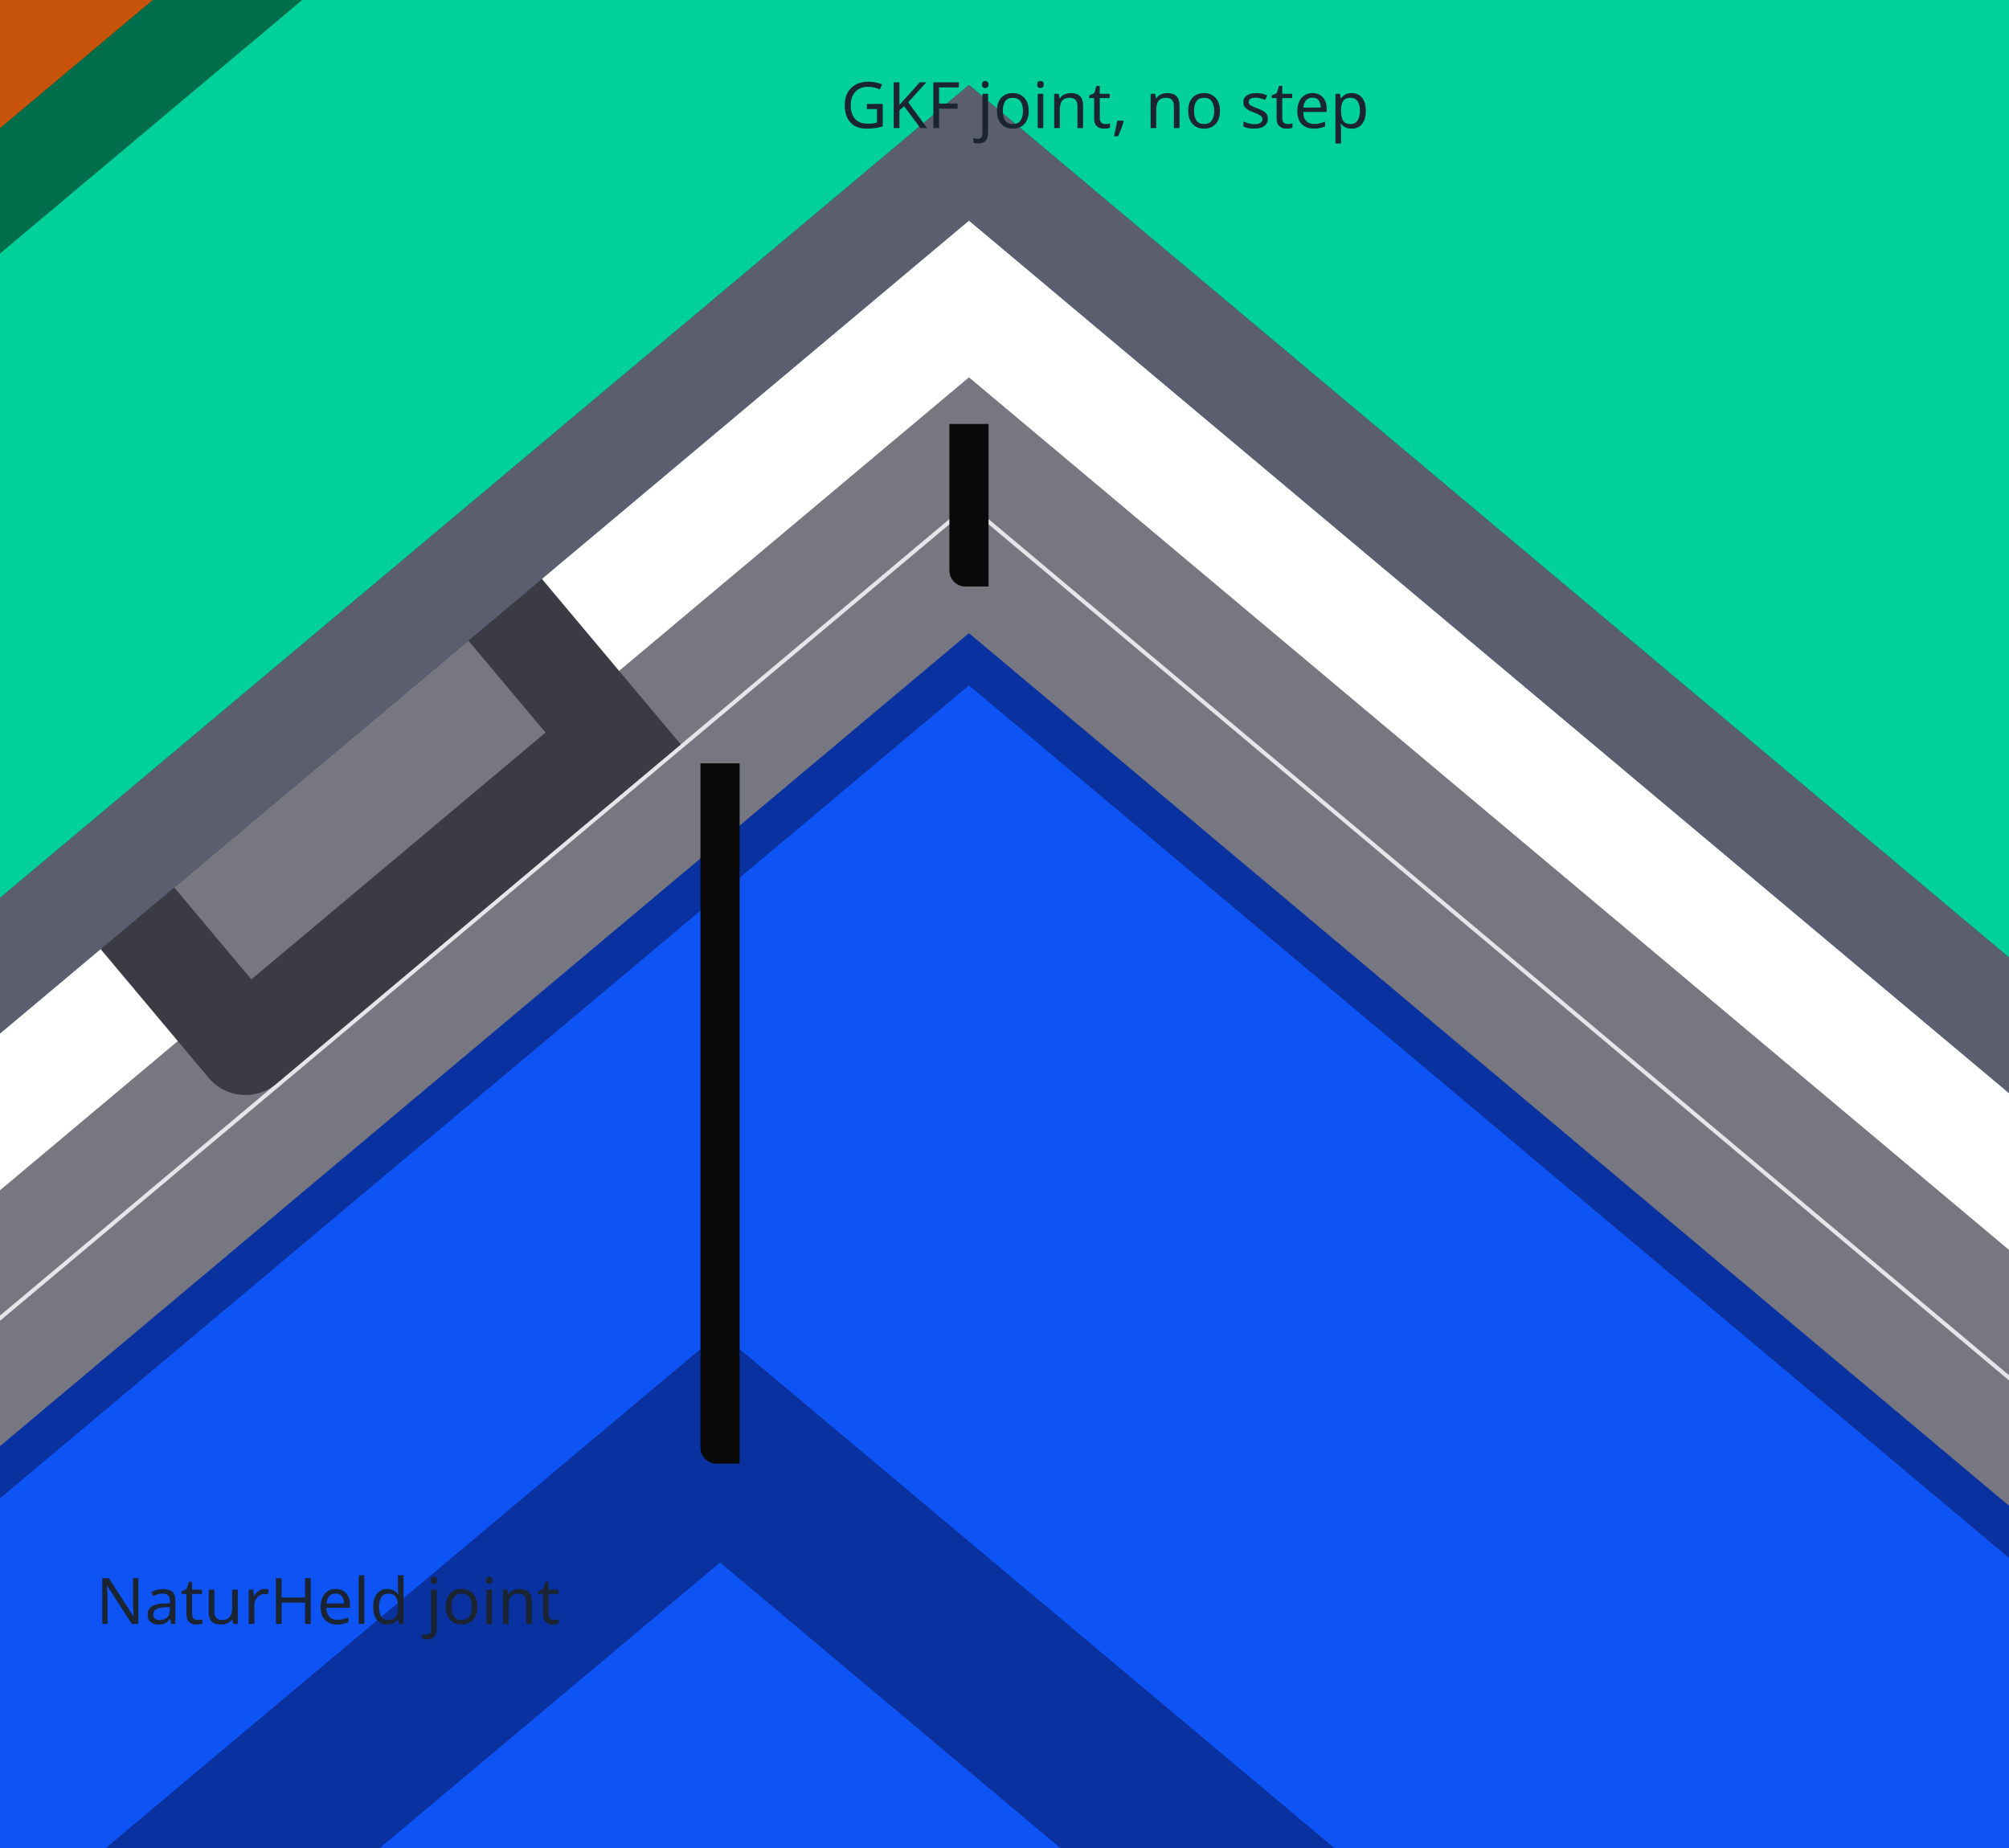
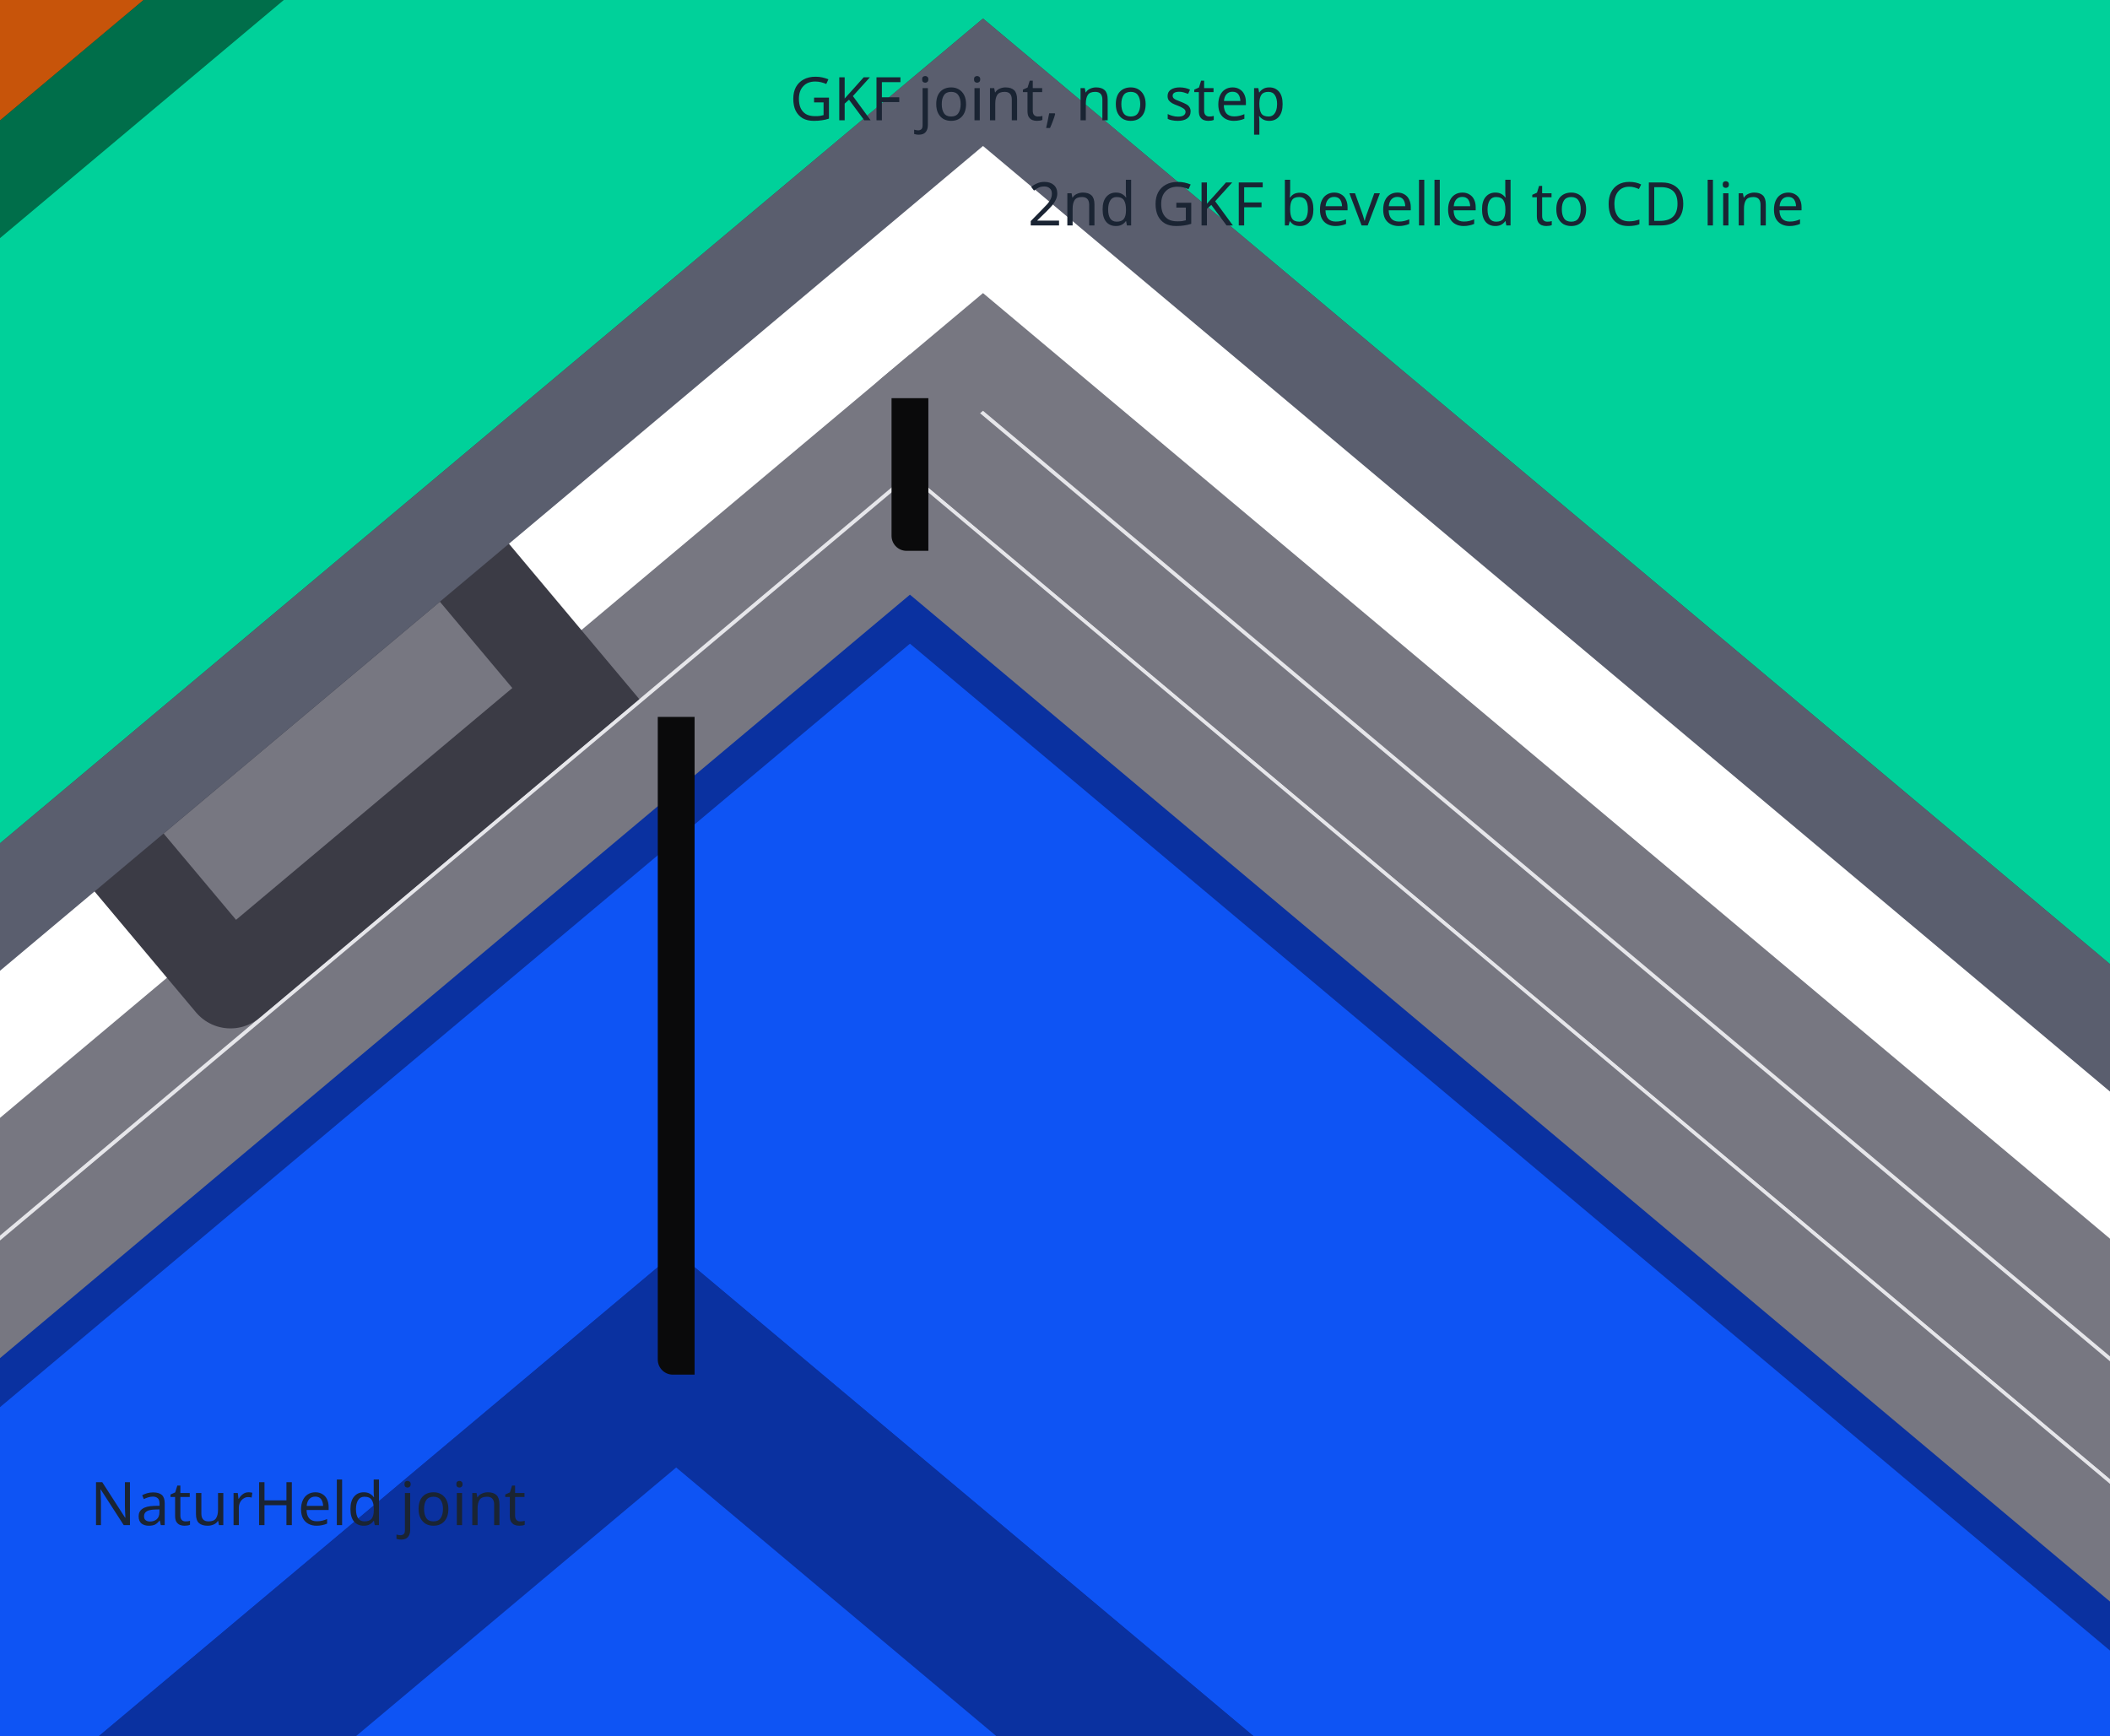
- <svg xmlns="http://www.w3.org/2000/svg" width="251.11mm" height="230.97mm" viewBox="2360.00 -5421.61 251.11 230.97" version="1.1">
+ <svg xmlns="http://www.w3.org/2000/svg" width="280.84mm" height="230.97mm" viewBox="2360.00 -5421.61 280.84 230.97" version="1.1">
  <g transform="scale(1,-1)" stroke-linecap="round">
    <g fill="rgb(230,115,20)" stroke="rgb(119,49,0)" stroke-width="12.0" id="floor">
      <path d="M -465.0,-150.0 L 5815.0,-150.0 L 5815.0,0.0 L -465.0,0.0 L -465.0,-150.0" />
    </g>
    <g fill="rgb(69,230,24)" stroke="rgb(24,119,10)" stroke-width="12.0" id="eps">
      <path d="M -465.0,-150.0 L -265.0,-150.0 L -265.0,3200.0 L -465.0,3200.0 L -465.0,-150.0" />
      <path d="M 5615.0,-150.0 L 5815.0,-150.0 L 5815.0,3200.0 L 5615.0,3200.0 L 5615.0,-150.0" />
    </g>
    <g fill="rgb(224,69,39)" stroke="rgb(129,30,14)" stroke-width="12.0" id="masonry">
      <path d="M -265.0,-150.0 L -15.0,-150.0 L -15.0,3200.0 L -265.0,3200.0 L -265.0,-150.0" />
      <path d="M 5365.0,-150.0 L 5615.0,-150.0 L 5615.0,3200.0 L 5365.0,3200.0 L 5365.0,-150.0" />
    </g>
    <g fill="rgb(255,224,119)" stroke="rgb(170,139,49)" stroke-width="12.0" id="plaster">
      <path d="M -15.0,0.0 L 0.0,0.0 L 0.0,3200.0 L -15.0,3200.0 L -15.0,0.0" />
      <path d="M 5350.0,0.0 L 5365.0,0.0 L 5365.0,3200.0 L 5350.0,3200.0 L 5350.0,0.0" />
    </g>
    <g fill="rgb(255,150,0)" stroke="rgb(160,80,0)" stroke-width="12.0" id="furniture">
      <path d="M 4900.0,0.0 L 5350.0,0.0 L 5350.0,2450.0 L 4900.0,2450.0 L 4900.0,0.0" />
    </g>
    <g fill="rgb(199,84,10)" stroke="rgb(110,39,0)" stroke-width="12.0" id="wall_plate">
      <path d="M -210.0,3200.0 L -70.0,3200.0 L -70.0,3300.0 L -210.0,3300.0 L -210.0,3200.0" />
      <path d="M 5420.0,3200.0 L 5560.0,3200.0 L 5560.0,3300.0 L 5420.0,3300.0 L 5420.0,3200.0" />
    </g>
    <g fill="rgb(199,84,10)" stroke="rgb(110,39,0)" stroke-width="12.0" id="rafters">
      <path d="M -545.0,3169.026 L 2675.0,5870.927 L 5895.0,3169.026 L 5895.0,2960.161 L 2675.0,5662.062 L -545.0,2960.161 L -545.0,3169.026" />
    </g>
    <g fill="rgb(0,209,154)" stroke="rgb(0,110,74)" stroke-width="12.0" id="plenum_wool">
-       <path d="M 0.0,3321.255 L 2481.114,5403.158 L 4900.714,3372.872 L 5350.0,3327.0 L 5350.0,3417.47 L 2675.0,5662.062 L 0.0,3417.47 L 0.0,3321.255" />
+       <path d="M 0.0,3321.255 L 2490.838,5411.317 L 4900.714,3389.19 L 5350.0,3327.0 L 5350.0,3417.47 L 2675.0,5662.062 L 0.0,3417.47 L 0.0,3321.255" />
    </g>
    <g fill="rgb(69,69,80)" stroke="rgb(30,30,39)" stroke-width="12.0" id="racking_strap">
      <path d="M 419.139,3766.558 L 449.781,3792.27 L 448.495,3793.802 L 417.853,3768.091 L 419.139,3766.558" />
      <path d="M 1855.472,4971.785 L 1886.114,4997.497 L 1884.828,4999.029 L 1854.186,4973.317 L 1855.472,4971.785" />
      <path d="M 3704.259,4795.8 L 3734.901,4770.089 L 3736.186,4771.621 L 3705.544,4797.332 L 3704.259,4795.8" />
    </g>
    <g fill="none" stroke="rgb(234,14,14)" stroke-width="22.0" id="roofing">
      <path d="M -545.0,3355.699 L 2675.0,6057.6 L 5895.0,3355.699" />
    </g>
    <g fill="rgb(14,84,244)" stroke="rgb(10,49,160)" stroke-width="22.0" id="slope_naturheld_140">
      <path d="M 0.0,3184.84 L 2450.0,5240.635 L 2481.114,5214.526 L 4900.0,3184.84 L 4900.0,3320.603 L 2481.114,5350.289 L 2450.0,5324.181 L 0.0,3268.387 L 0.0,3184.84" />
      <path d="M 0.0,3184.84 L 2450.0,5240.635 L 4900.0,3184.84" />
    </g>
    <g fill="rgb(230,230,234)" stroke="rgb(119,119,129)" stroke-width="12.0" id="slope_gkf">
-       <path d="M 0.0,3268.387 L 2481.114,5350.289 L 4933.667,3292.353 L 4941.702,3301.928 L 2481.114,5366.606 L 0.0,3284.704 L 0.0,3268.387" />
+       <path d="M 0.0,3268.387 L 2481.114,5350.289 L 4925.632,3299.095 L 4933.667,3308.67 L 2481.114,5366.606 L 0.0,3284.704 L 0.0,3268.387" />
+       <path d="M 2481.114,5366.606 L 4933.667,3308.67 L 4941.702,3318.246 L 2490.838,5374.765 L 2481.114,5366.606" />
    </g>
    <g fill="rgb(20,20,23)" stroke="rgb(10,10,11)" stroke-width="4.0" id="board_joint">
      <path d="M 2449.55,5240.635 L 2450.45,5240.635 L 2450.45,5324.181 L 2449.55,5324.181 L 2449.55,5240.635" />
      <path d="M 2480.664,5350.289 L 2481.564,5350.289 L 2481.564,5366.606 L 2480.664,5366.606 L 2480.664,5350.289" />
    </g>
    <g fill="rgb(119,119,129)" stroke="rgb(59,59,69)" stroke-width="12.0" id="slope_cd">
      <path d="M 475.567,3683.752 L 521.53,3722.32 L 504.175,3743.003 L 458.212,3704.436 L 475.567,3683.752" />
      <path d="M 954.345,4085.495 L 1000.308,4124.062 L 982.952,4144.745 L 936.99,4106.178 L 954.345,4085.495" />
      <path d="M 1433.123,4487.237 L 1479.085,4525.804 L 1461.73,4546.487 L 1415.767,4507.92 L 1433.123,4487.237" />
      <path d="M 1911.901,4888.979 L 1957.863,4927.546 L 1940.508,4948.23 L 1894.545,4909.662 L 1911.901,4888.979" />
      <path d="M 2390.678,5290.721 L 2436.641,5329.289 L 2419.286,5349.972 L 2373.323,5311.405 L 2390.678,5290.721" />
-       <path d="M 2993.514,4936.652 L 3039.477,4898.085 L 3056.832,4918.768 L 3010.869,4957.335 L 2993.514,4936.652" />
-       <path d="M 3472.292,4534.91 L 3518.255,4496.342 L 3535.61,4517.026 L 3489.647,4555.593 L 3472.292,4534.91" />
-       <path d="M 3951.07,4133.167 L 3997.032,4094.6 L 4014.388,4115.283 L 3968.425,4153.851 L 3951.07,4133.167" />
-       <path d="M 4429.847,3731.425 L 4475.81,3692.858 L 4493.165,3713.541 L 4447.203,3752.108 L 4429.847,3731.425" />
-       <path d="M 4916.299,3324.549 L 4881.061,3354.117 L 4897.131,3373.269 L 4932.369,3343.7 L 4916.299,3324.549" />
+       <path d="M 3001.549,4946.228 L 3047.512,4907.66 L 3064.867,4928.344 L 3018.904,4966.911 L 3001.549,4946.228" />
+       <path d="M 3480.327,4544.485 L 3526.289,4505.918 L 3543.645,4526.601 L 3497.682,4565.169 L 3480.327,4544.485" />
+       <path d="M 3959.104,4142.743 L 4005.067,4104.176 L 4022.422,4124.859 L 3976.46,4163.426 L 3959.104,4142.743" />
+       <path d="M 4437.882,3741.001 L 4483.845,3702.434 L 4501.2,3723.117 L 4455.238,3761.684 L 4437.882,3741.001" />
+       <path d="M 4916.299,3340.867 L 4881.061,3370.435 L 4897.131,3389.586 L 4932.369,3360.018 L 4916.299,3340.867" />
    </g>
    <g fill="rgb(199,205,215)" stroke="rgb(90,94,110)" stroke-width="12.0" id="slope_foil">
-       <path d="M 0.0,3319.95 L 2481.114,5401.852 L 4900.072,3372.106 L 4900.714,3372.872 L 2481.114,5403.158 L 0.0,3321.255 L 0.0,3319.95" />
+       <path d="M 0.0,3319.95 L 2490.838,5410.011 L 4900.072,3388.424 L 4900.714,3389.19 L 2490.838,5411.317 L 0.0,3321.255 L 0.0,3319.95" />
    </g>
    <g fill="rgb(90,90,100)" stroke="rgb(39,39,49)" stroke-width="12.0" id="slope_nonius">
      <path d="M 952.311,4119.034 L 967.631,4131.889 L 920.898,4187.584 L 905.577,4174.729 L 952.311,4119.034" />
      <path d="M 1909.866,4922.518 L 1925.187,4935.374 L 1878.453,4991.069 L 1863.132,4978.213 L 1909.866,4922.518" />
-       <path d="M 3026.19,4944.479 L 3041.511,4931.624 L 3248.462,5178.259 L 3233.142,5191.114 L 3026.19,4944.479" />
-       <path d="M 3983.746,4140.995 L 3999.067,4128.139 L 4206.018,4374.774 L 4190.697,4387.63 L 3983.746,4140.995" />
+       <path d="M 3034.225,4954.055 L 3049.546,4941.199 L 3248.462,5178.259 L 3233.142,5191.114 L 3034.225,4954.055" />
+       <path d="M 3991.781,4150.571 L 4007.102,4137.715 L 4206.018,4374.774 L 4190.697,4387.63 L 3991.781,4150.571" />
    </g>
    <g fill="rgb(14,84,244)" stroke="rgb(10,49,160)" stroke-width="22.0" id="soffit_naturheld_140">
      <path d="M 4900.0,2470.0 L 5350.0,2470.0 L 5350.0,2514.0 L 4944.0,2514.0 L 4944.0,3283.682 L 4900.0,3287.5 L 4900.0,2470.0" />
      <path d="M 4900.0,2450.0 L 5350.0,2450.0 L 5350.0,2470.0 L 4900.0,2470.0" />
      <line x1="4900.0" y1="3184.84" x2="4900.0" y2="2470.0" />
      <line x1="4900.0" y1="2470.0" x2="5350.0" y2="2470.0" />
    </g>
    <g fill="rgb(0,209,154)" stroke="rgb(0,110,74)" stroke-width="12.0" id="soffit_mineral_wool">
      <path d="M 4944.0,2514.0 L 5350.0,2514.0 L 5350.0,2961.606 L 4944.0,2961.606 L 4944.0,2514.0" />
    </g>
    <g fill="rgb(119,119,129)" stroke="rgb(59,59,69)" stroke-width="12.0" id="soffit_ud">
      <path d="M 5304.0,2517.0 L 5332.0,2517.0 L 5332.0,2544.0 L 5304.0,2544.0 L 5304.0,2517.0" />
-       <path d="M 4943.0,3304.0 L 4944.0,3304.0 L 4944.0,3326.0 L 4943.0,3326.0 L 4943.0,3304.0" />
-       <path d="M 4943.0,3304.0 L 4944.0,3304.0 L 4940.047,3304.623 L 4939.404,3303.857 L 4943.0,3304.0" />
-       <path d="M 4939.404,3303.857 L 4940.047,3304.623 L 4918.597,3322.621 L 4917.954,3321.855 L 4939.404,3303.857" />
-       <path d="M 4917.954,3321.855 L 4935.31,3342.538 L 4934.544,3343.181 L 4917.188,3322.498 L 4917.954,3321.855" />
-       <path d="M 4917.188,3322.498 L 4877.354,3355.923 L 4877.997,3356.689 L 4917.831,3323.264 L 4917.188,3322.498" />
-       <path d="M 4933.901,3342.415 L 4894.067,3375.84 L 4894.709,3376.606 L 4934.544,3343.181 L 4933.901,3342.415" />
+       <path d="M 4943.0,3301.0 L 4944.0,3301.0 L 4944.0,3320.318 L 4943.0,3320.318 L 4943.0,3301.0" />
+       <path d="M 4943.0,3320.318 L 4944.0,3320.318 L 4940.047,3320.94 L 4939.404,3320.174 L 4943.0,3320.318" />
+       <path d="M 4939.404,3320.174 L 4940.047,3320.94 L 4918.597,3338.938 L 4917.954,3338.172 L 4939.404,3320.174" />
+       <path d="M 4917.954,3338.172 L 4935.31,3358.856 L 4934.544,3359.498 L 4917.188,3338.815 L 4917.954,3338.172" />
+       <path d="M 4917.188,3338.815 L 4877.354,3372.24 L 4877.997,3373.006 L 4917.831,3339.581 L 4917.188,3338.815" />
+       <path d="M 4933.901,3358.732 L 4894.067,3392.157 L 4894.709,3392.923 L 4934.544,3359.498 L 4933.901,3358.732" />
    </g>
    <g fill="rgb(230,230,234)" stroke="rgb(119,119,129)" stroke-width="12.0" id="soffit_gkf">
      <path d="M 4944.0,3287.5 L 5420.0,3287.5 L 5420.0,3300.0 L 4944.0,3300.0 L 4944.0,3287.5" />
    </g>
    <g fill="rgb(119,119,129)" stroke="rgb(59,59,69)" stroke-width="12.0" id="soffit_cd">
      <path d="M 4944.0,2517.0 L 4971.0,2517.0 L 4971.0,3287.5 L 4944.0,3287.5 L 4944.0,2517.0" />
      <path d="M 4971.0,2517.0 L 5304.0,2517.0 L 5304.0,2544.0 L 4971.0,2544.0 L 4971.0,2517.0" />
      <path d="M 4944.0,3300.0 L 5004.0,3300.0 L 5004.0,3327.0 L 4944.0,3327.0 L 4944.0,3300.0" />
    </g>
    <g fill="rgb(39,39,39)" stroke="rgb(20,20,20)" stroke-width="12.0" id="joint_acrylic">
-       <path d="M 4941.702,3301.928 L 4933.667,3292.353 L 4935.965,3290.424 L 4944.0,3300.0 L 4941.702,3301.928" />
+       <path d="M 4941.702,3318.246 L 4925.632,3299.095 L 4927.93,3297.166 L 4944.0,3316.318 L 4941.702,3318.246" />
    </g>
    <g fill="rgb(20,20,23)" stroke="rgb(10,10,11)" stroke-width="2.0" id="joint_screw">
      <path d="M 4941.4,3311.0 L 4943.0,3311.0 L 4943.0,3319.0 L 4941.4,3319.0 L 4941.4,3311.0" />
      <path d="M 4943.0,3313.25 L 4952.5,3313.25 L 4952.5,3316.75 L 4943.0,3316.75 L 4943.0,3313.25" />
    </g>
    <g fill="rgb(90,90,100)" stroke="rgb(39,39,49)" stroke-width="12.0" id="soffit_nonius">
      <path d="M 4964.0,3327.0 L 4984.0,3327.0 L 4984.0,3732.972 L 4964.0,3732.972 L 4964.0,3327.0" />
      <path d="M 5365.0,3284.5 L 5420.0,3284.5 L 5420.0,3287.5 L 5365.0,3287.5 L 5365.0,3284.5" />
      <path d="M 5417.0,3232.5 L 5420.0,3232.5 L 5420.0,3287.5 L 5417.0,3287.5 L 5417.0,3232.5" />
      <path d="M 4947.5,3287.5 L 4967.5,3287.5 L 4967.5,3300.0 L 4947.5,3300.0 L 4947.5,3287.5" />
      <path d="M 5255.0,2514.0 L 5332.0,2514.0 L 5332.0,2517.0 L 5255.0,2517.0 L 5255.0,2514.0" />
      <path d="M 5332.0,2517.0 L 5335.0,2517.0 L 5335.0,2594.0 L 5332.0,2594.0 L 5332.0,2517.0" />
    </g>
    <g fill="rgb(167,176,187)" stroke="rgb(69,78,90)" stroke-width="12.0" id="soffit_duct">
      <path d="M 5344.0,3197.5 L 5341.274,3218.206 L 5333.282,3237.5 L 5320.569,3254.069 L 5304.0,3266.782 L 5284.706,3274.774 L 5264.0,3277.5 L 5243.294,3274.774 L 5224.0,3266.782 L 5207.431,3254.069 L 5194.718,3237.5 L 5186.726,3218.206 L 5184.0,3197.5 L 5186.726,3176.794 L 5194.718,3157.5 L 5207.431,3140.931 L 5224.0,3128.218 L 5243.294,3120.226 L 5264.0,3117.5 L 5284.706,3120.226 L 5304.0,3128.218 L 5320.569,3140.931 L 5333.282,3157.5 L 5341.274,3176.794 L 5344.0,3197.5" />
      <path d="M 5179.0,3197.5 L 5176.274,3218.206 L 5168.282,3237.5 L 5155.569,3254.069 L 5139.0,3266.782 L 5119.706,3274.774 L 5099.0,3277.5 L 5078.294,3274.774 L 5059.0,3266.782 L 5042.431,3254.069 L 5029.718,3237.5 L 5021.726,3218.206 L 5019.0,3197.5 L 5021.726,3176.794 L 5029.718,3157.5 L 5042.431,3140.931 L 5059.0,3128.218 L 5078.294,3120.226 L 5099.0,3117.5 L 5119.706,3120.226 L 5139.0,3128.218 L 5155.569,3140.931 L 5168.282,3157.5 L 5176.274,3176.794 L 5179.0,3197.5" />
      <path d="M 5261.5,3054.606 L 5258.774,3075.311 L 5250.782,3094.606 L 5238.069,3111.174 L 5221.5,3123.888 L 5202.206,3131.88 L 5181.5,3134.606 L 5160.794,3131.88 L 5141.5,3123.888 L 5124.931,3111.174 L 5112.218,3094.606 L 5104.226,3075.311 L 5101.5,3054.606 L 5104.226,3033.9 L 5112.218,3014.606 L 5124.931,2998.037 L 5141.5,2985.324 L 5160.794,2977.332 L 5181.5,2974.606 L 5202.206,2977.332 L 5221.5,2985.324 L 5238.069,2998.037 L 5250.782,3014.606 L 5258.774,3033.9 L 5261.5,3054.606" />
    </g>
  </g>
  <g font-family="sans-serif" font-size="8" fill="#1a2433">
    <text x="2372.0" y="-5218.6">NaturHeld joint</text>
    <text x="2465.1" y="-5405.6">GKF joint, no step</text>
+     <text x="2496.8" y="-5391.6">2nd GKF bevelled to CD line</text>
  </g>
</svg>
